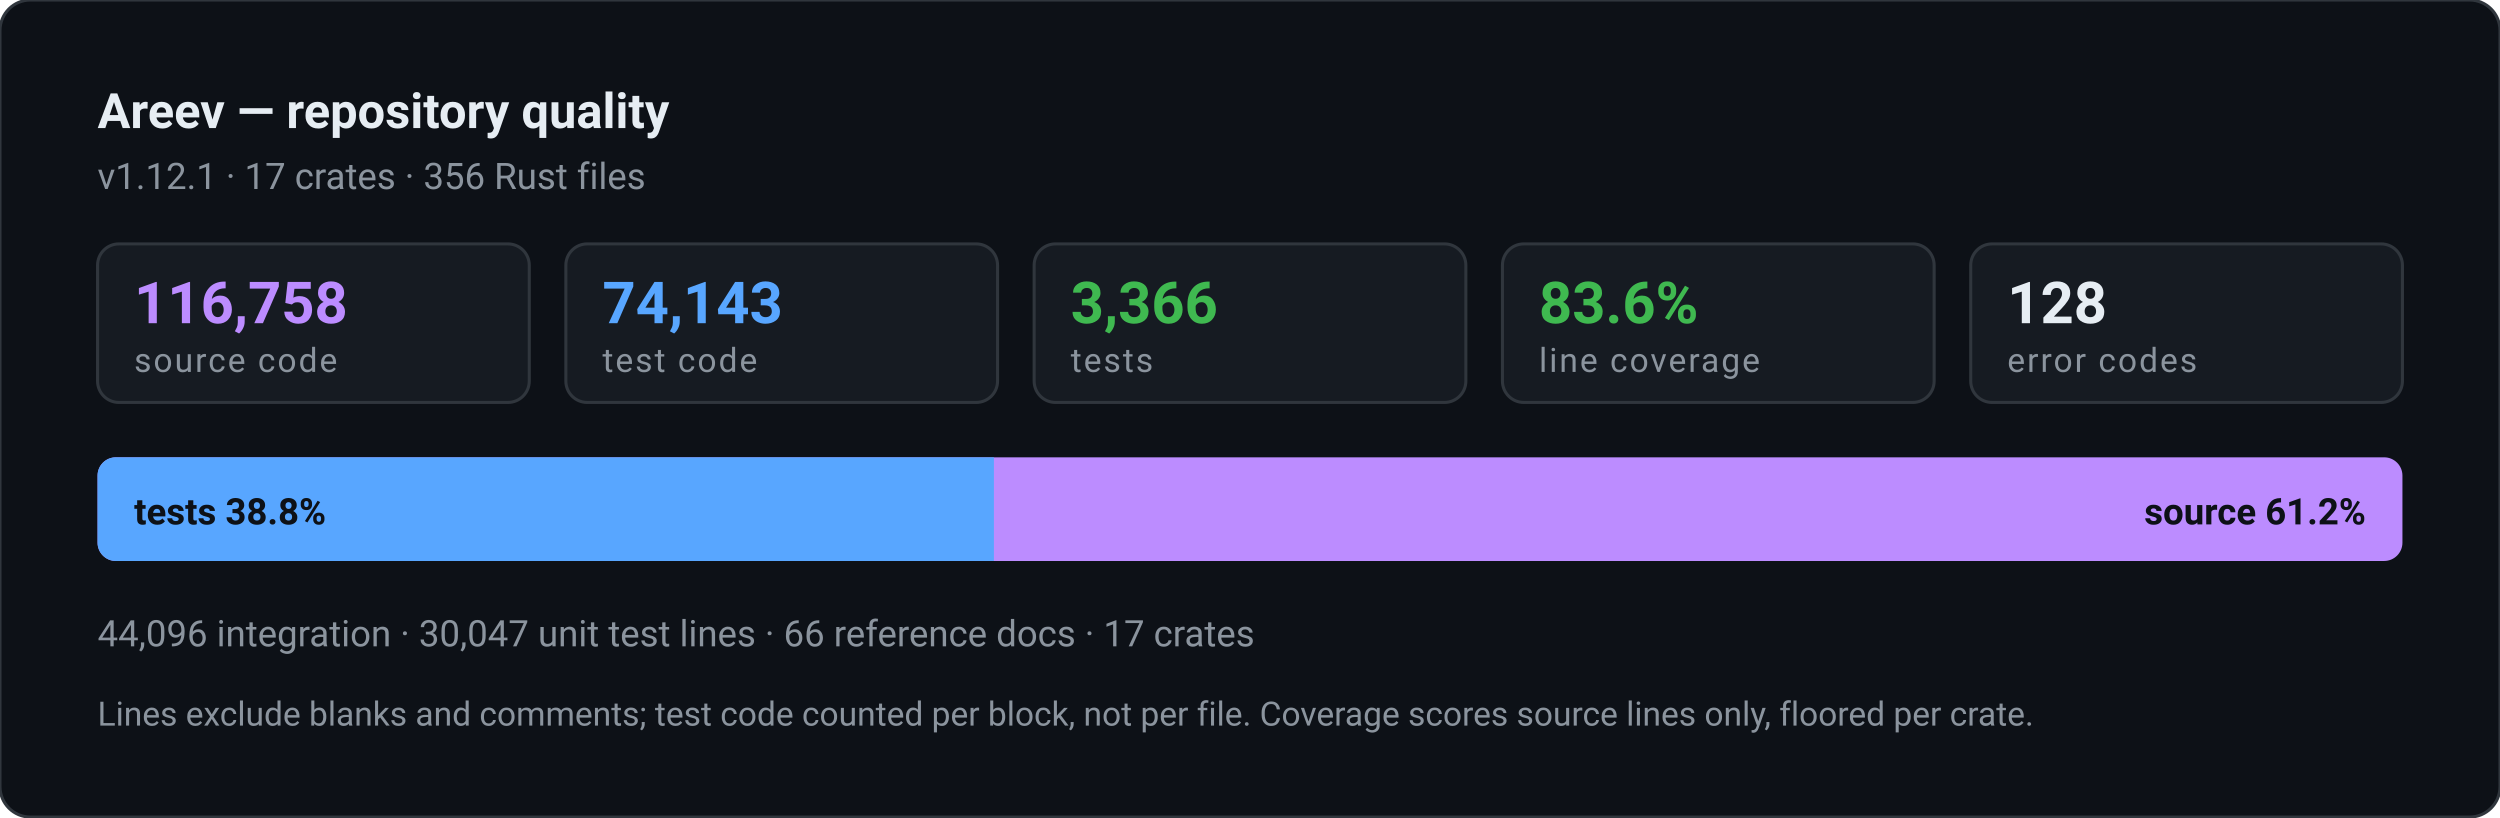
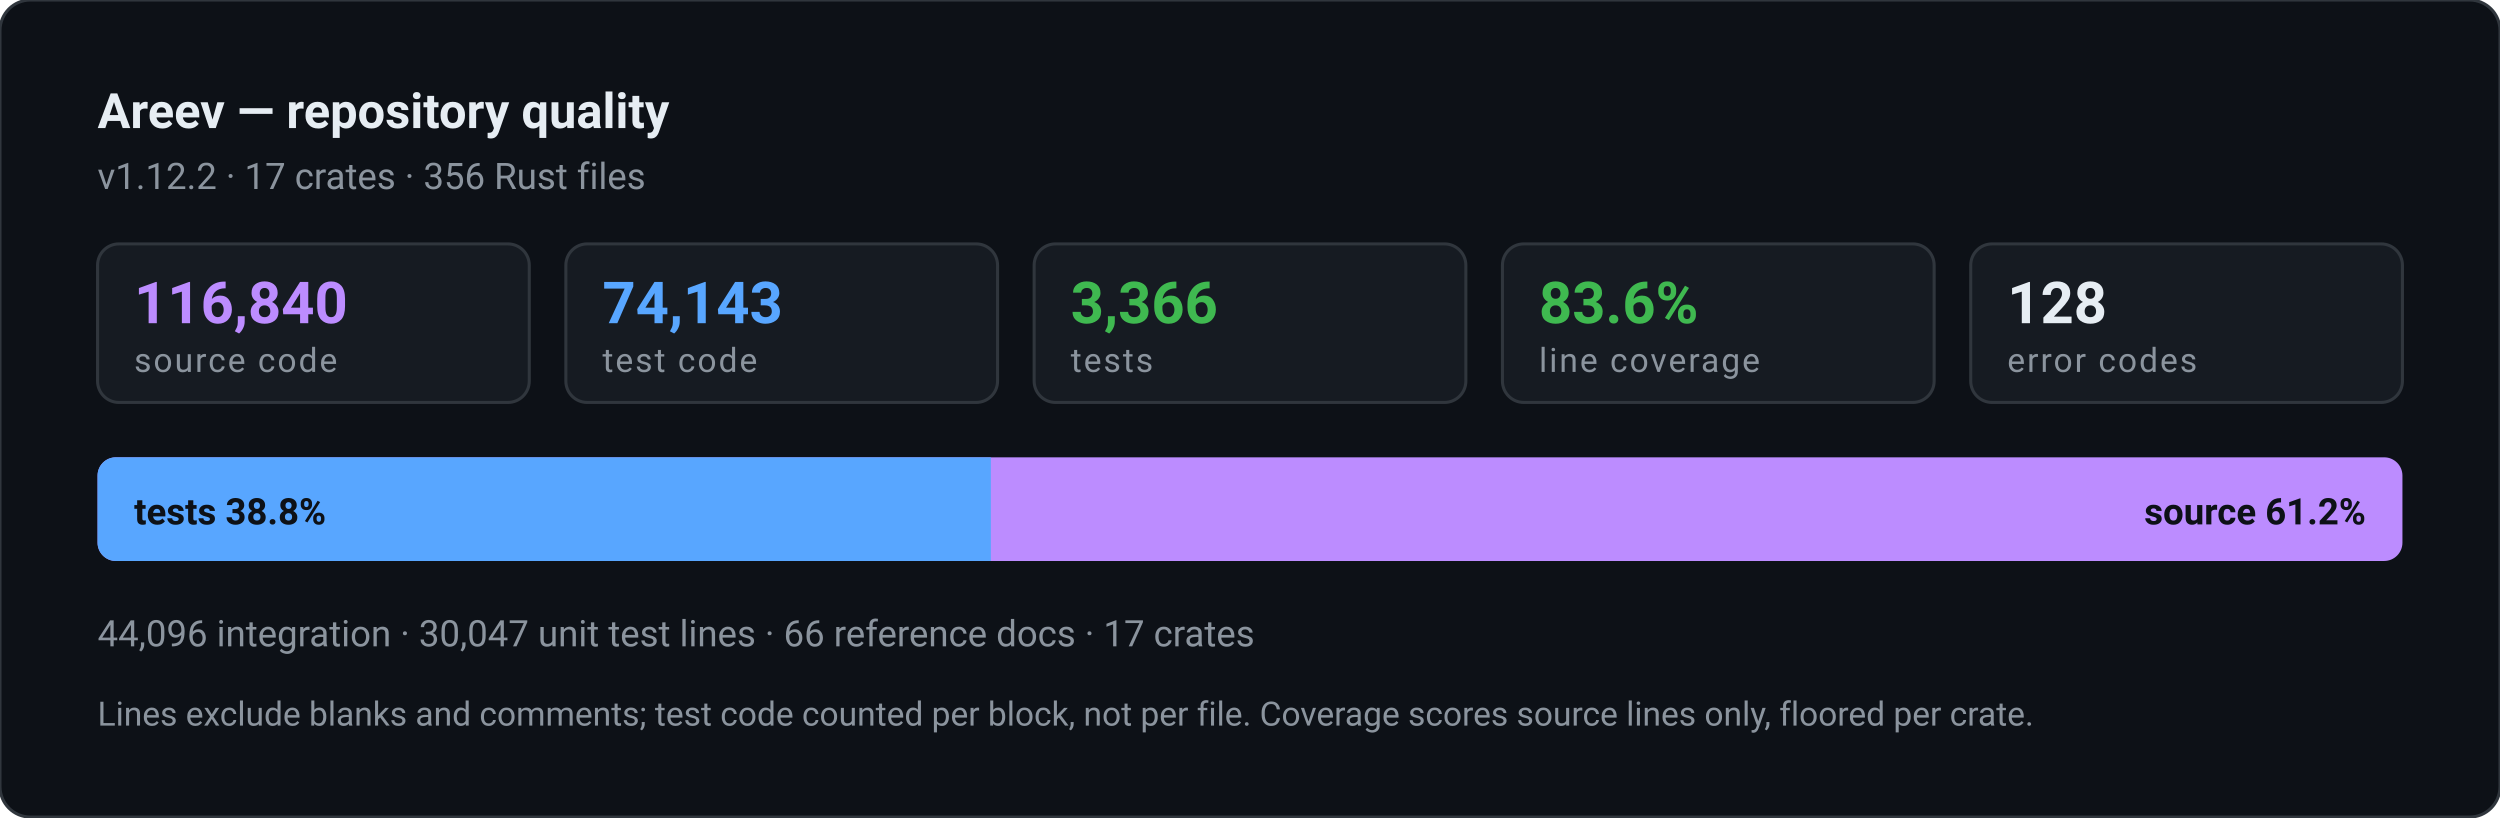
- <svg xmlns="http://www.w3.org/2000/svg" width="820" height="268" viewBox="0 0 820 268" role="img" aria-label="Areev repository quality: 74,143 lines of test code against 116,758 lines of source, 3,366 tests, 83.6% line coverage">
+ <svg xmlns="http://www.w3.org/2000/svg" width="820" height="268" viewBox="0 0 820 268" role="img" aria-label="Areev repository quality: 74,143 lines of test code against 116,840 lines of source, 3,366 tests, 83.6% line coverage">
  <style>text{font-family:ui-sans-serif,-apple-system,"Segoe UI",Roboto,Helvetica,Arial,sans-serif}.n{font-weight:700;font-variant-numeric:tabular-nums}.l{font-size:11px;letter-spacing:.06em;text-transform:uppercase}</style>
  <rect width="820" height="268" rx="10" fill="#0d1117" stroke="#30363d" />
  <text x="32" y="42" class="n" font-size="16" fill="#e6edf3">Areev — repository quality</text>
-   <text x="32" y="62" font-size="12" fill="#8b949e">v1.12.1 · 17 crates · 356 Rust files</text>
+   <text x="32" y="62" font-size="12" fill="#8b949e">v1.12.2 · 17 crates · 356 Rust files</text>
  <rect x="32.0" y="80" width="141.6" height="52" rx="7" fill="#161b22" stroke="#30363d" />
-   <text x="44.0" y="106" class="n" font-size="19" fill="#bc8cff">116,758</text>
+   <text x="44.0" y="106" class="n" font-size="19" fill="#bc8cff">116,840</text>
  <text x="44.0" y="122" class="l" fill="#8b949e">source code</text>
  <rect x="185.6" y="80" width="141.6" height="52" rx="7" fill="#161b22" stroke="#30363d" />
  <text x="197.6" y="106" class="n" font-size="19" fill="#58a6ff">74,143</text>
  <text x="197.6" y="122" class="l" fill="#8b949e">test code</text>
  <rect x="339.2" y="80" width="141.6" height="52" rx="7" fill="#161b22" stroke="#30363d" />
  <text x="351.2" y="106" class="n" font-size="19" fill="#3fb950">3,366</text>
  <text x="351.2" y="122" class="l" fill="#8b949e">tests</text>
  <rect x="492.8" y="80" width="141.6" height="52" rx="7" fill="#161b22" stroke="#30363d" />
  <text x="504.8" y="106" class="n" font-size="19" fill="#3fb950">83.6%</text>
  <text x="504.8" y="122" class="l" fill="#8b949e">line coverage</text>
  <rect x="646.4" y="80" width="141.6" height="52" rx="7" fill="#161b22" stroke="#30363d" />
  <text x="658.4" y="106" class="n" font-size="19" fill="#e6edf3">128</text>
  <text x="658.4" y="122" class="l" fill="#8b949e">error codes</text>
  <rect x="32" y="150" width="756" height="34" rx="6" fill="#bc8cff" />
-   <path d="M32 156a6 6 0 0 1 6-6h288v34h-288a6 6 0 0 1-6-6z" fill="#58a6ff" />
+   <path d="M32 156a6 6 0 0 1 6-6h287v34h-287a6 6 0 0 1-6-6z" fill="#58a6ff" />
  <text x="44" y="172" class="n" font-size="12" fill="#0d1117">tests 38.8%</text>
  <text x="776" y="172" class="n" font-size="12" fill="#0d1117" text-anchor="end">source 61.2%</text>
  <text x="32" y="212" font-size="12" fill="#8b949e">44,096 integration · 30,047 unit test lines · 66 reference docs · 17 crates</text>
  <text x="32" y="238" font-size="11" fill="#8b949e">Lines exclude blanks and comments; test code counted per block, not per file. Coverage scores source lines only, floored per crate.</text>
</svg>
